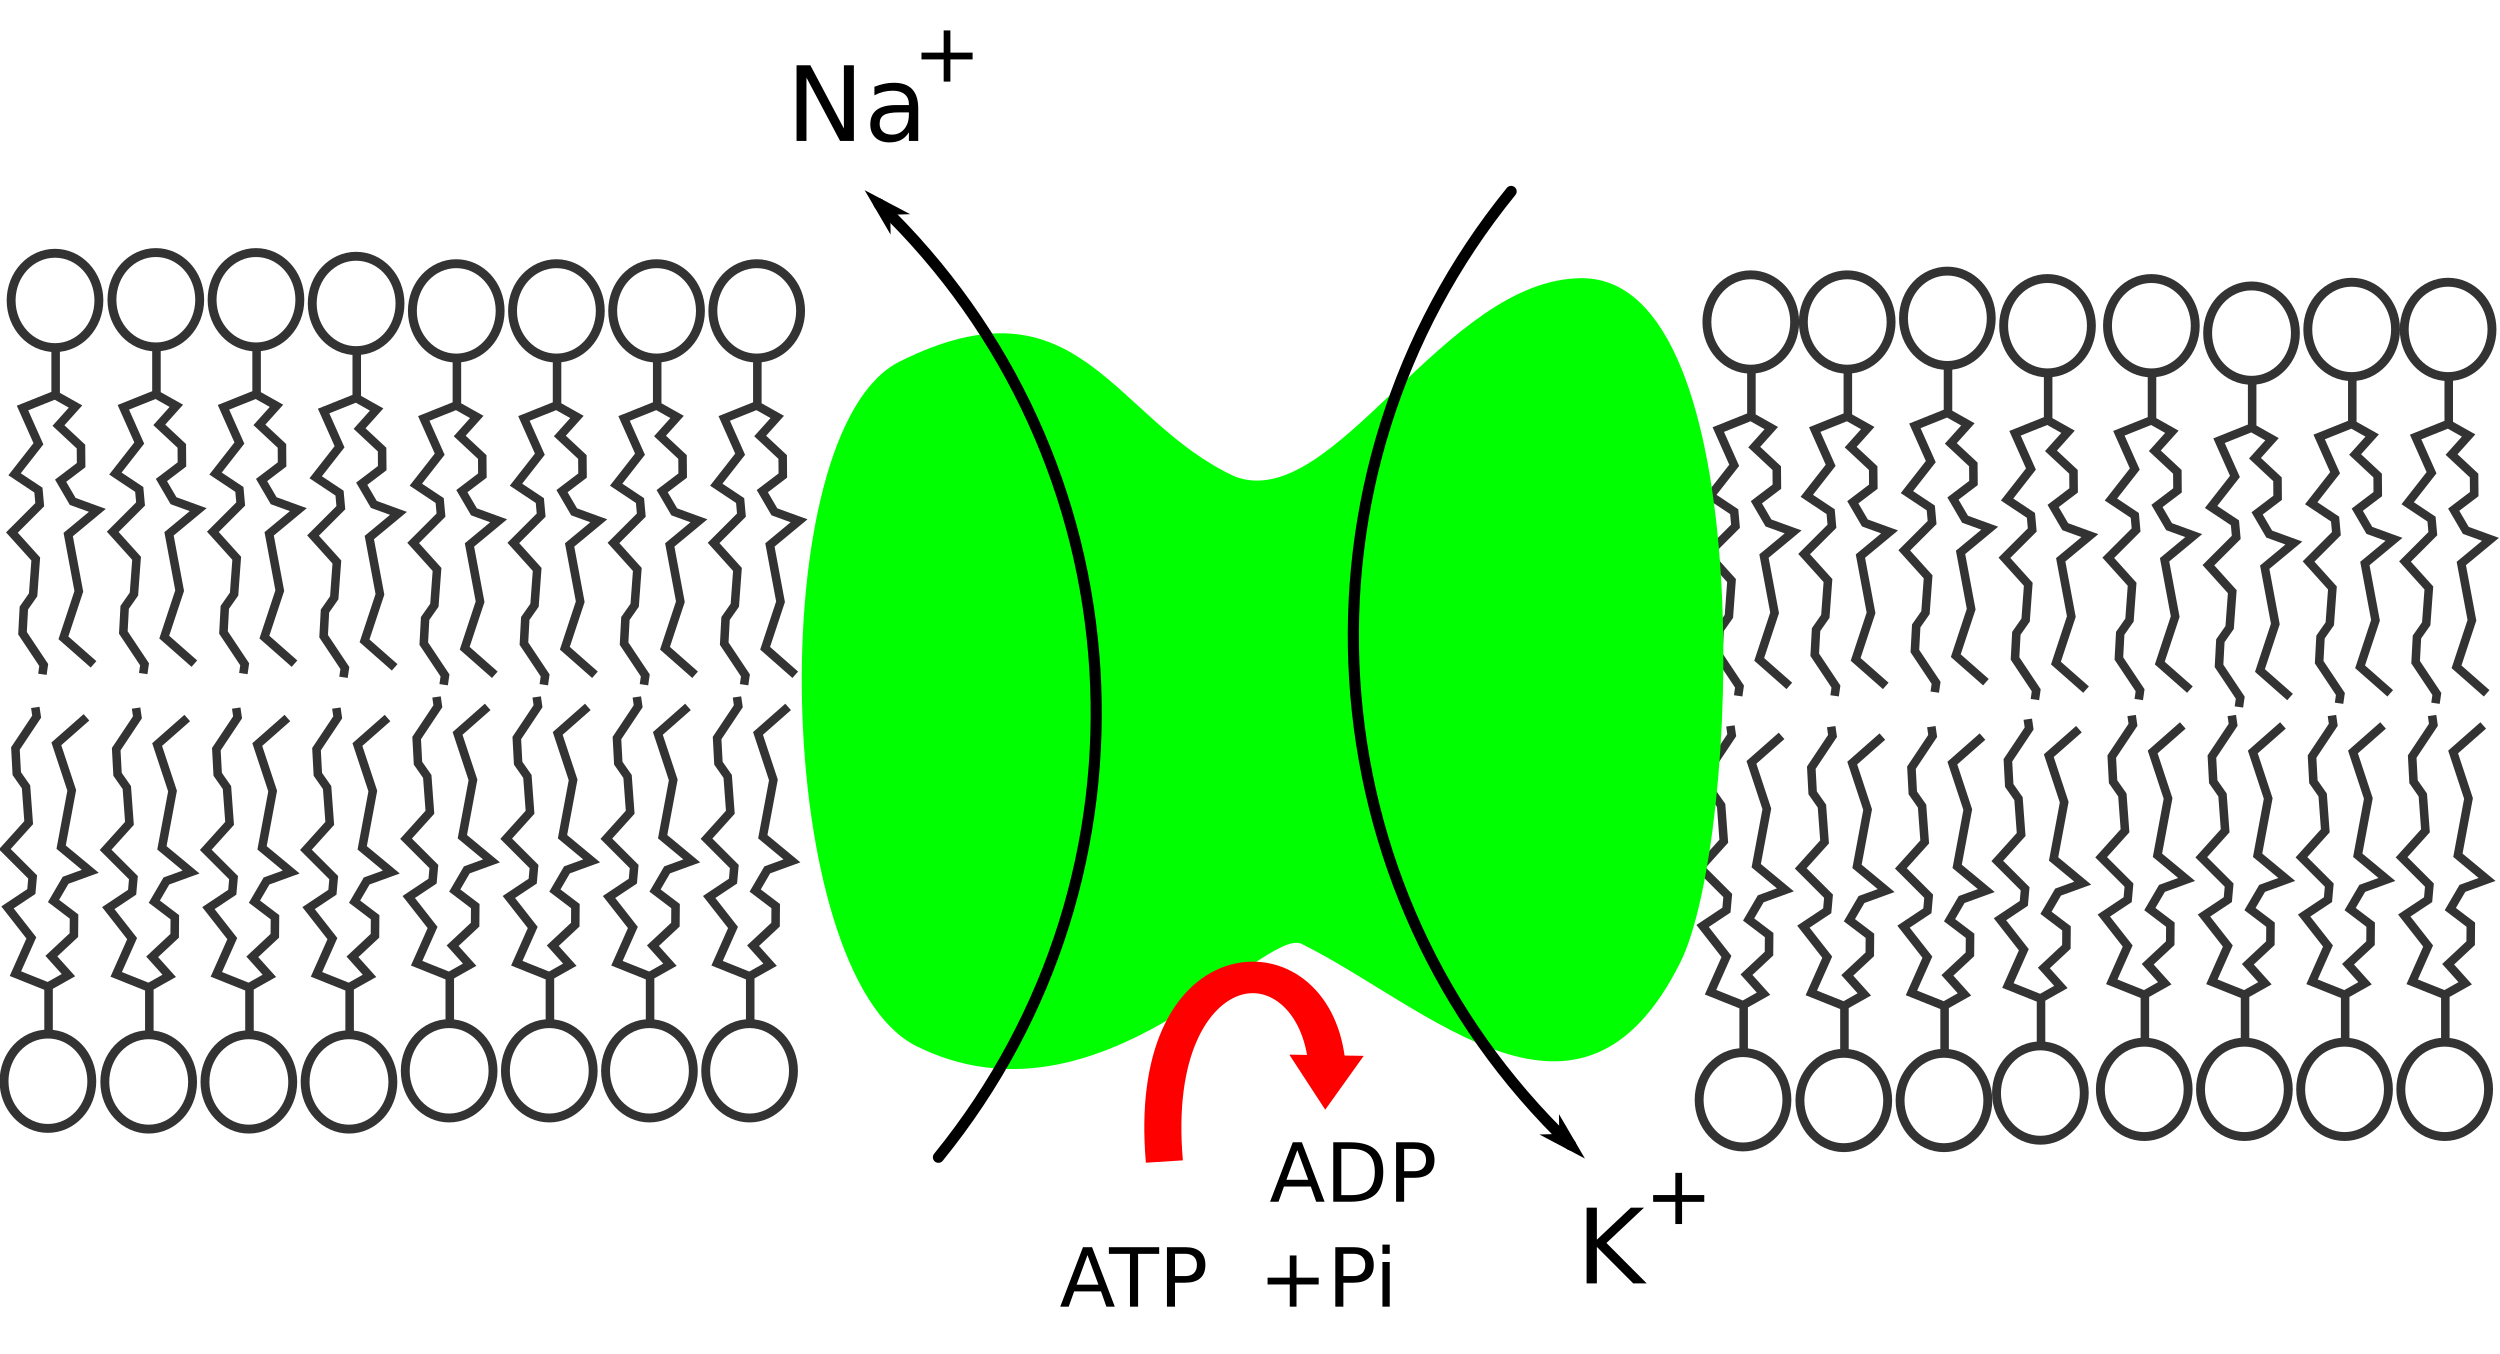
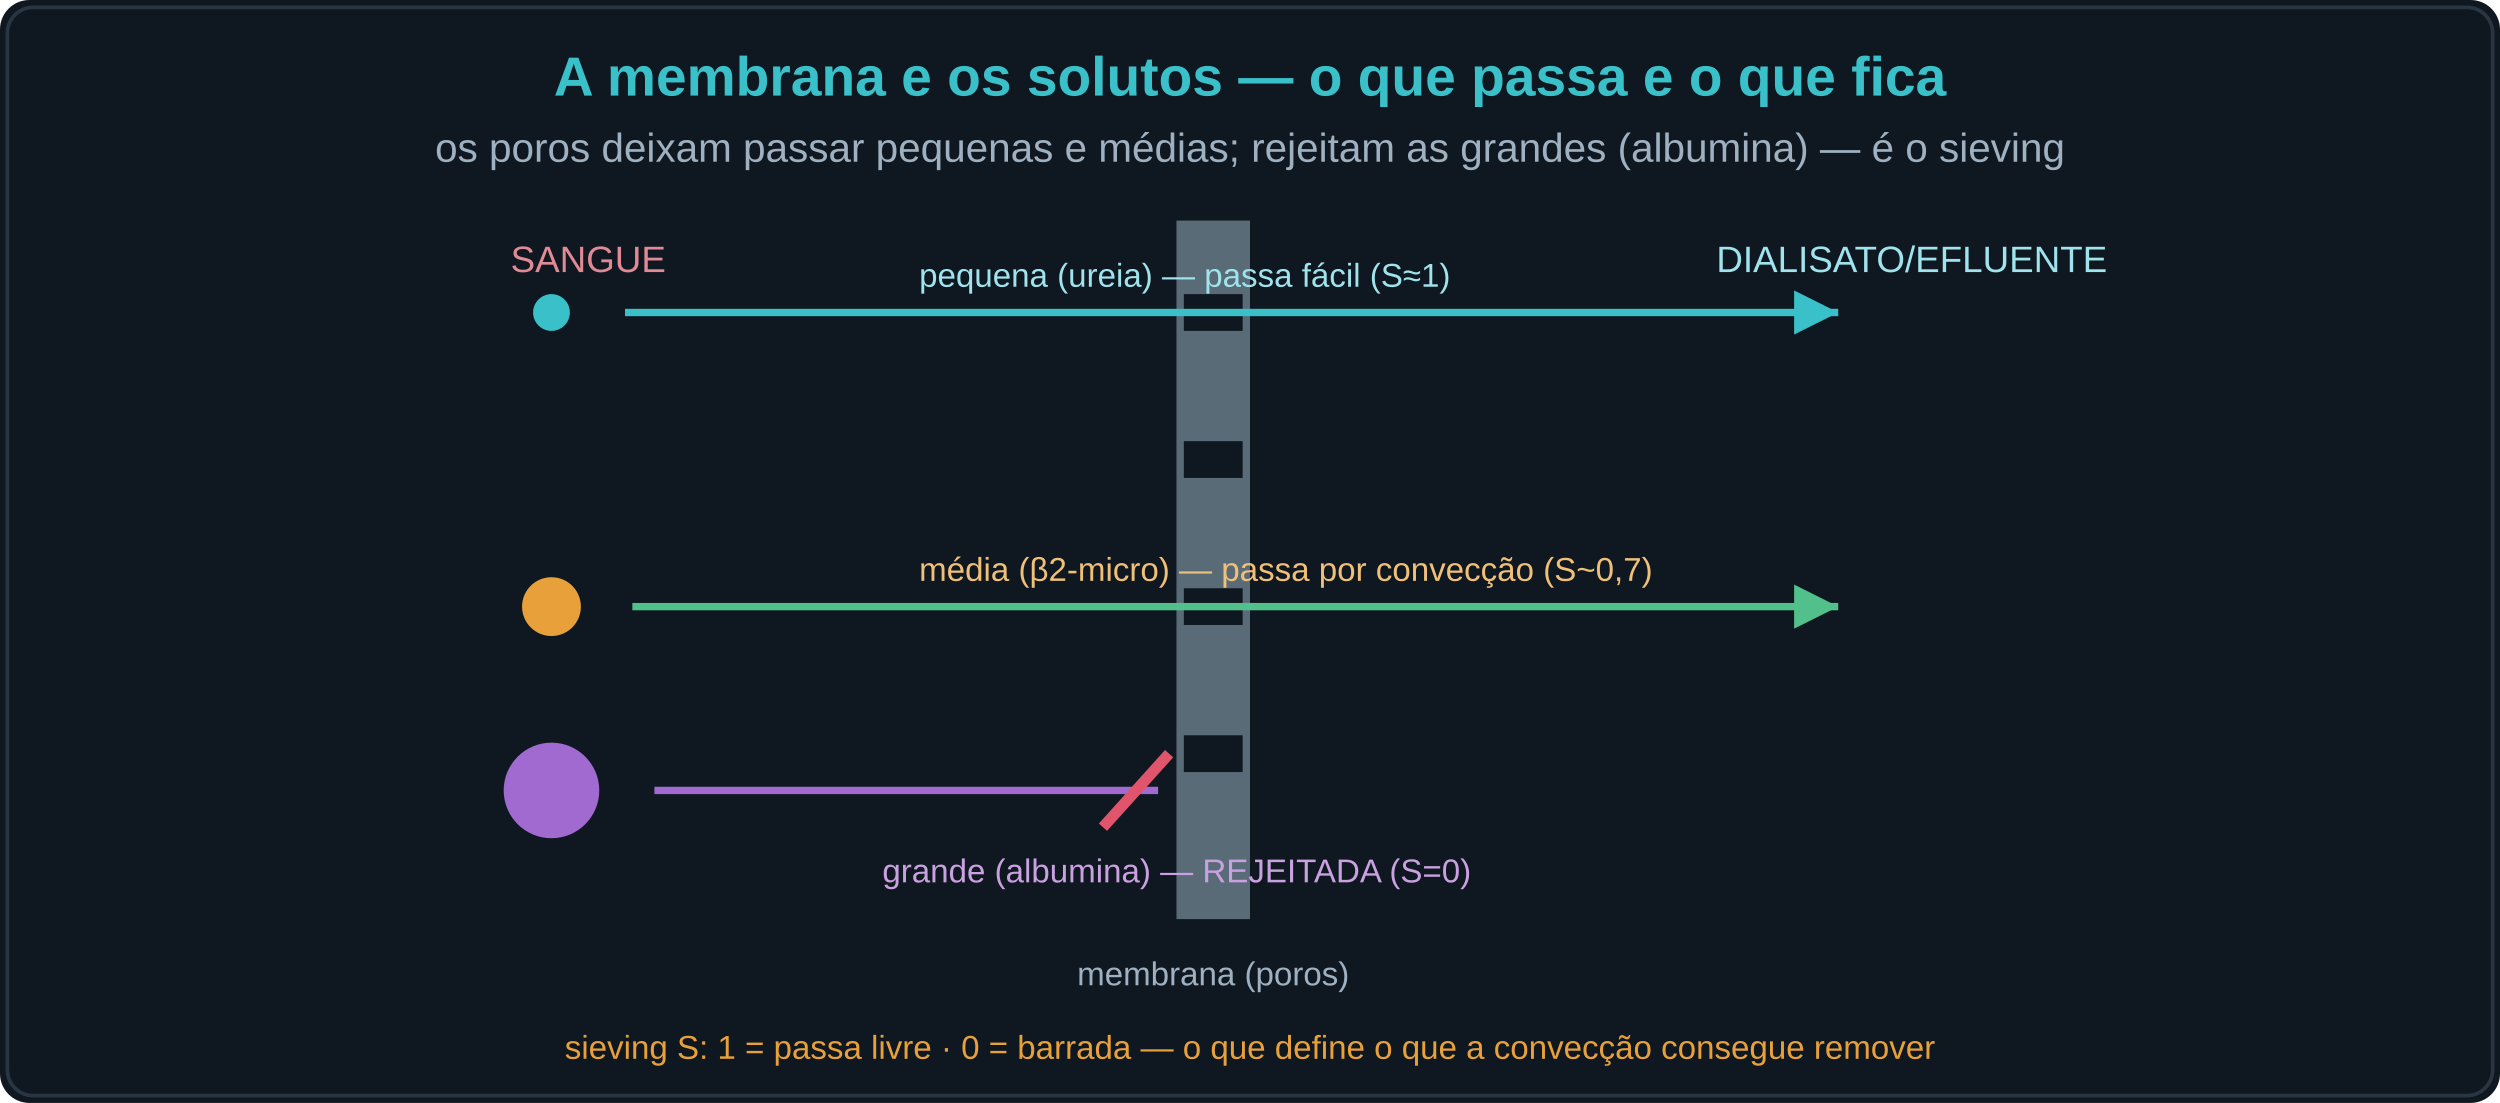
- <svg xmlns="http://www.w3.org/2000/svg" xmlns:xlink="http://www.w3.org/1999/xlink" width="674" height="365">
-   <marker id="arrow" orient="auto" overflow="visible">
-     <path d="M-1.4 0-2.65 1.27 1.8 0-2.65-1.27" />
-   </marker>
-   <g id="u1" fill="none" stroke="#333">
-     <ellipse cx="14.83" cy="81" rx="11.83" ry="12.72" stroke-width="2.4" />
-     <path d="M15 93.57v12.86L6.07 110l4.29 9.64-6.43 8.22 6.43 4.28.35 3.93-7.5 7.5 6.43 7.14-.71 9.65-2.5 3.57-.36 6.78 5.72 8.58-.36 2.5m3.61-75.18 5.32 2.99-4.6 5.13 6.07 5.67.04 5-5.53 4.2 3.26 5.58 6.65 2.41-7.86 6.52 2.86 15.31-4.15 12.54 8.12 7.15" stroke-width="2.3" />
+ <svg xmlns="http://www.w3.org/2000/svg" viewBox="0 0 680 300" font-family="system-ui,Arial,sans-serif">
+   <defs>
+     <marker id="dd" markerWidth="8" markerHeight="8" refX="6" refY="3" orient="auto">
+       <path d="M0,0 L6,3 L0,6 z" fill="#39c0c8" />
+     </marker>
+     <marker id="cc" markerWidth="8" markerHeight="8" refX="6" refY="3" orient="auto">
+       <path d="M0,0 L6,3 L0,6 z" fill="#52c08a" />
+     </marker>
+   </defs>
+   <rect width="680" height="300" rx="8" fill="#0f1720" />
+   <rect x="2" y="2" width="676" height="296" rx="7" fill="none" stroke="#283642" />
+   <text x="340" y="26" text-anchor="middle" font-size="15" font-weight="bold" fill="#39c0c8">A membrana e os solutos — o que passa e o que fica</text>
+   <text x="340" y="44" text-anchor="middle" font-size="11" fill="#9fb1c0">os poros deixam passar pequenas e médias; rejeitam as grandes (albumina) — é o sieving</text>
+   <rect x="320" y="60" width="20" height="190" fill="#5a6b78" />
+   <g fill="#0f1720">
+     <rect x="322" y="80" width="16" height="10" />
+     <rect x="322" y="120" width="16" height="10" />
+     <rect x="322" y="160" width="16" height="10" />
+     <rect x="322" y="200" width="16" height="10" />
  </g>
-   <use xlink:href="#u1" x="27.18" y="-0.19" />
-   <use xlink:href="#u1" x="54.18" y="-0.19" />
-   <use xlink:href="#u1" x="81.18" y=".81" />
-   <use xlink:href="#u1" x="108.18" y="2.81" />
-   <use xlink:href="#u1" x="135.18" y="2.81" />
-   <use xlink:href="#u1" x="162.18" y="2.81" />
-   <use xlink:href="#u1" x="189.18" y="2.81" />
-   <use xlink:href="#u1" x="457.18" y="5.81" />
-   <use xlink:href="#u1" x="483.18" y="5.81" />
-   <use xlink:href="#u1" x="510.18" y="4.81" />
-   <use xlink:href="#u1" x="537.18" y="6.81" />
-   <use xlink:href="#u1" x="565.18" y="6.81" />
-   <use xlink:href="#u1" x="592.18" y="8.81" />
-   <use xlink:href="#u1" x="619.18" y="7.81" />
-   <use xlink:href="#u1" x="645.18" y="7.81" />
-   <g id="u2">
-     <use xlink:href="#u1" transform="matrix(1,0,0,-1,-1.91,372.5)" />
-   </g>
-   <use xlink:href="#u2" x="27.17" y=".19" />
-   <use xlink:href="#u2" x="54.17" y=".19" />
-   <use xlink:href="#u2" x="81.17" y=".19" />
-   <use xlink:href="#u2" x="108.17" y="-2.81" />
-   <use xlink:href="#u2" x="135.17" y="-2.81" />
-   <use xlink:href="#u2" x="162.17" y="-2.81" />
-   <use xlink:href="#u2" x="189.17" y="-2.81" />
-   <use xlink:href="#u2" x="457" y="5" />
-   <use xlink:href="#u2" x="484.17" y="5.19" />
-   <use xlink:href="#u2" x="511.17" y="5.19" />
-   <use xlink:href="#u2" x="537.17" y="3.19" />
-   <use xlink:href="#u2" x="565.17" y="2.19" />
-   <use xlink:href="#u2" x="592.17" y="2.19" />
-   <use xlink:href="#u2" x="619.17" y="2.19" />
-   <use xlink:href="#u2" x="646.17" y="2.19" />
-   <path d="M333 128.5c-33.06-15.11-41.82-55.34-90.5-31-37.37 18.68-34.19 165.15 4.5 184.5 49.45 24.72 93.89-32.55 104-27.5 34.52 17.26 75.09 58.83 102 5C469.3 226.91 474.72 75 426.5 75c-37.21 0-66.78 63.52-93.5 53.5Z" fill="#0F0" />
-   <path d="M313.92 368.41c-5.18-69.3 39.44-72.74 43.7-32.26" fill="none" stroke="#F00" stroke-width="10" transform="scale(1,.85)" />
-   <path d="M347.6 284.33l20.06.33-10.38 14.52" fill="#F00" />
-   <g fill="none" stroke="#000" stroke-width="3" stroke-linecap="round" marker-end="url(#arrow)">
-     <path d="M253 312a190 190 0 0 0-16-257" />
-     <path d="M407.4 51.61a190 190 0 0 0 16 257" />
-   </g>
-   <g font-family="DejaVu Sans" font-size="28">
-     <text x="212" y="38">Na<tspan dx="-4" dy="-16" font-size="22">+</tspan>
-     </text>
-     <text x="425" y="346">K<tspan dy="-16" font-size="22">+</tspan>
-     </text>
-     <g font-size="22">
-       <text x="285.67" y="352.27">ATP</text>
-       <text x="342.24" y="323.99">ADP</text>
-       <text x="339.41" y="352.27">+Pi</text>
-     </g>
-   </g>
+   <text x="330" y="268" text-anchor="middle" font-size="9" fill="#9fb1c0">membrana (poros)</text>
+   <text x="160" y="74" text-anchor="middle" font-size="10" fill="#e08a96">SANGUE</text>
+   <text x="520" y="74" text-anchor="middle" font-size="10" fill="#9fe3ec">DIALISATO/EFLUENTE</text>
+   <circle cx="150" cy="85" r="5" fill="#39c0c8" />
+   <line x1="170" y1="85" x2="500" y2="85" stroke="#39c0c8" stroke-width="2" marker-end="url(#dd)" />
+   <text x="250" y="78" font-size="9" fill="#9fe3ec">pequena (ureia) — passa fácil (S≈1)</text>
+   <circle cx="150" cy="165" r="8" fill="#e8a13a" />
+   <line x1="172" y1="165" x2="500" y2="165" stroke="#52c08a" stroke-width="2" marker-end="url(#cc)" />
+   <text x="250" y="158" font-size="9" fill="#f0c078">média (β2-micro) — passa por convecção (S~0,7)</text>
+   <circle cx="150" cy="215" r="13" fill="#a06ad0" />
+   <line x1="178" y1="215" x2="315" y2="215" stroke="#a06ad0" stroke-width="2" />
+   <line x1="318" y1="205" x2="300" y2="225" stroke="#e0556b" stroke-width="3" />
+   <text x="240" y="240" font-size="9" fill="#c9a0e0">grande (albumina) — REJEITADA (S=0)</text>
+   <text x="340" y="288" text-anchor="middle" font-size="9" fill="#e8a13a">sieving S: 1 = passa livre · 0 = barrada — o que define o que a convecção consegue remover</text>
</svg>
